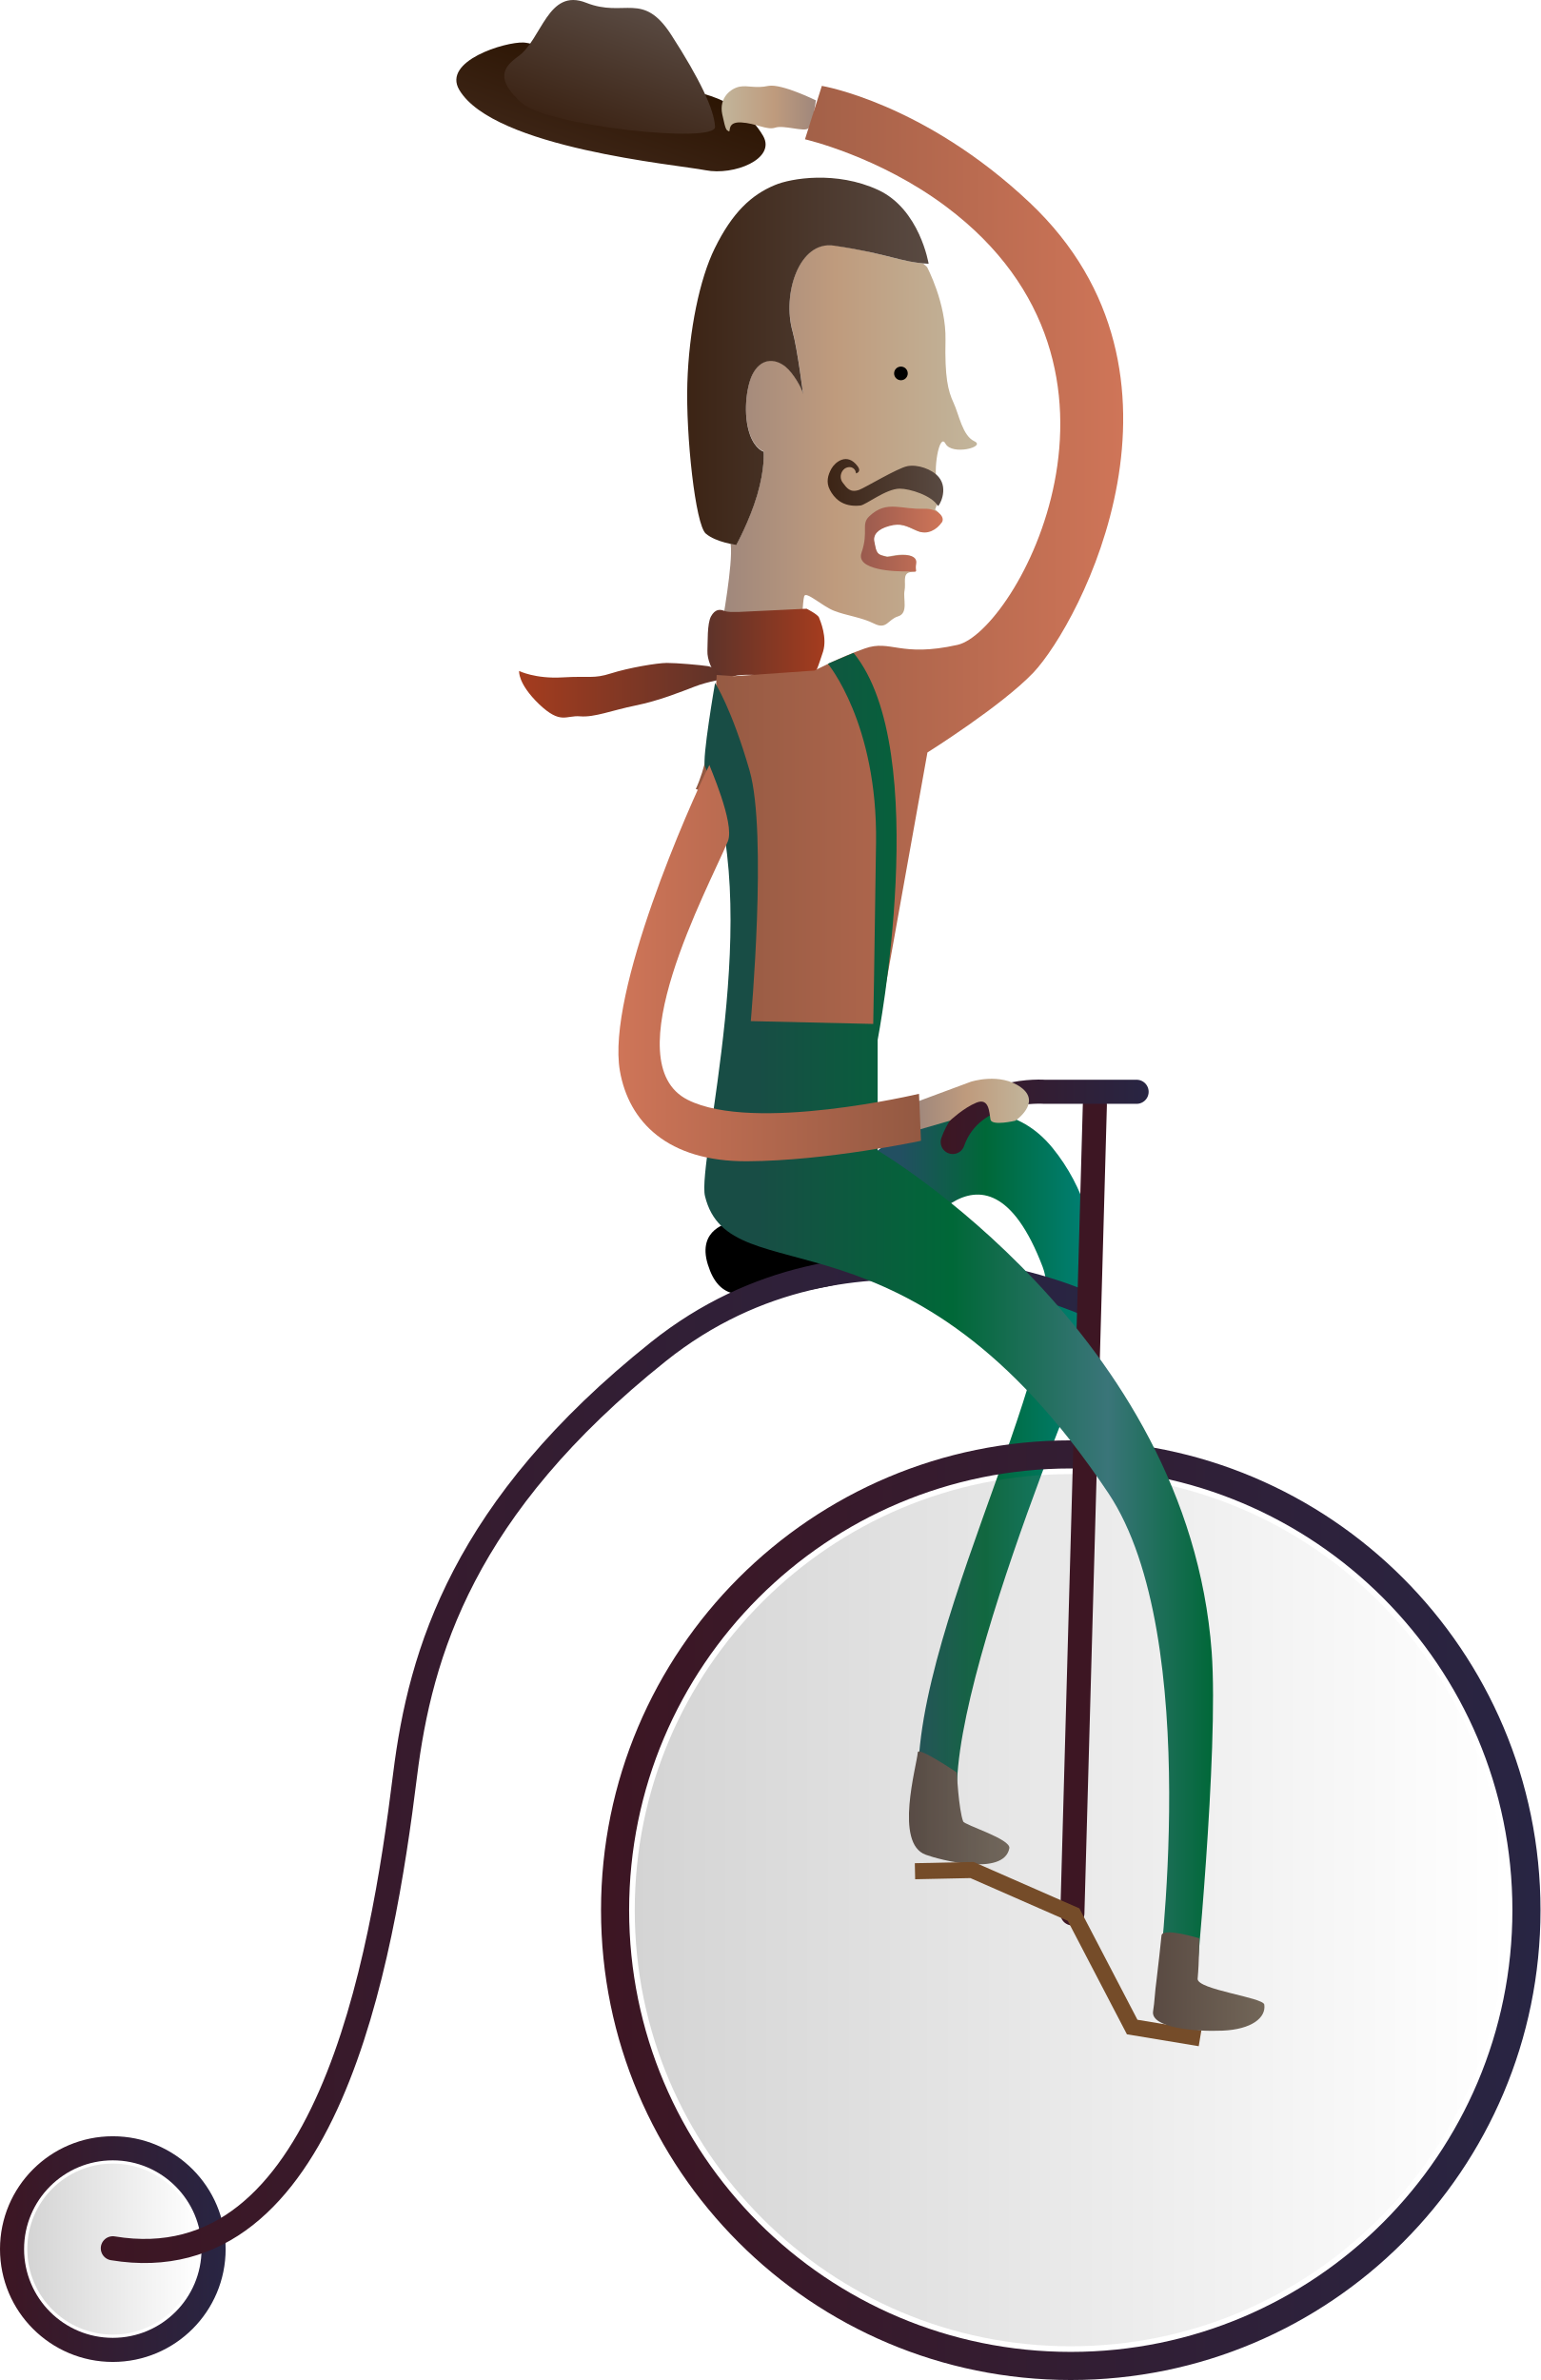
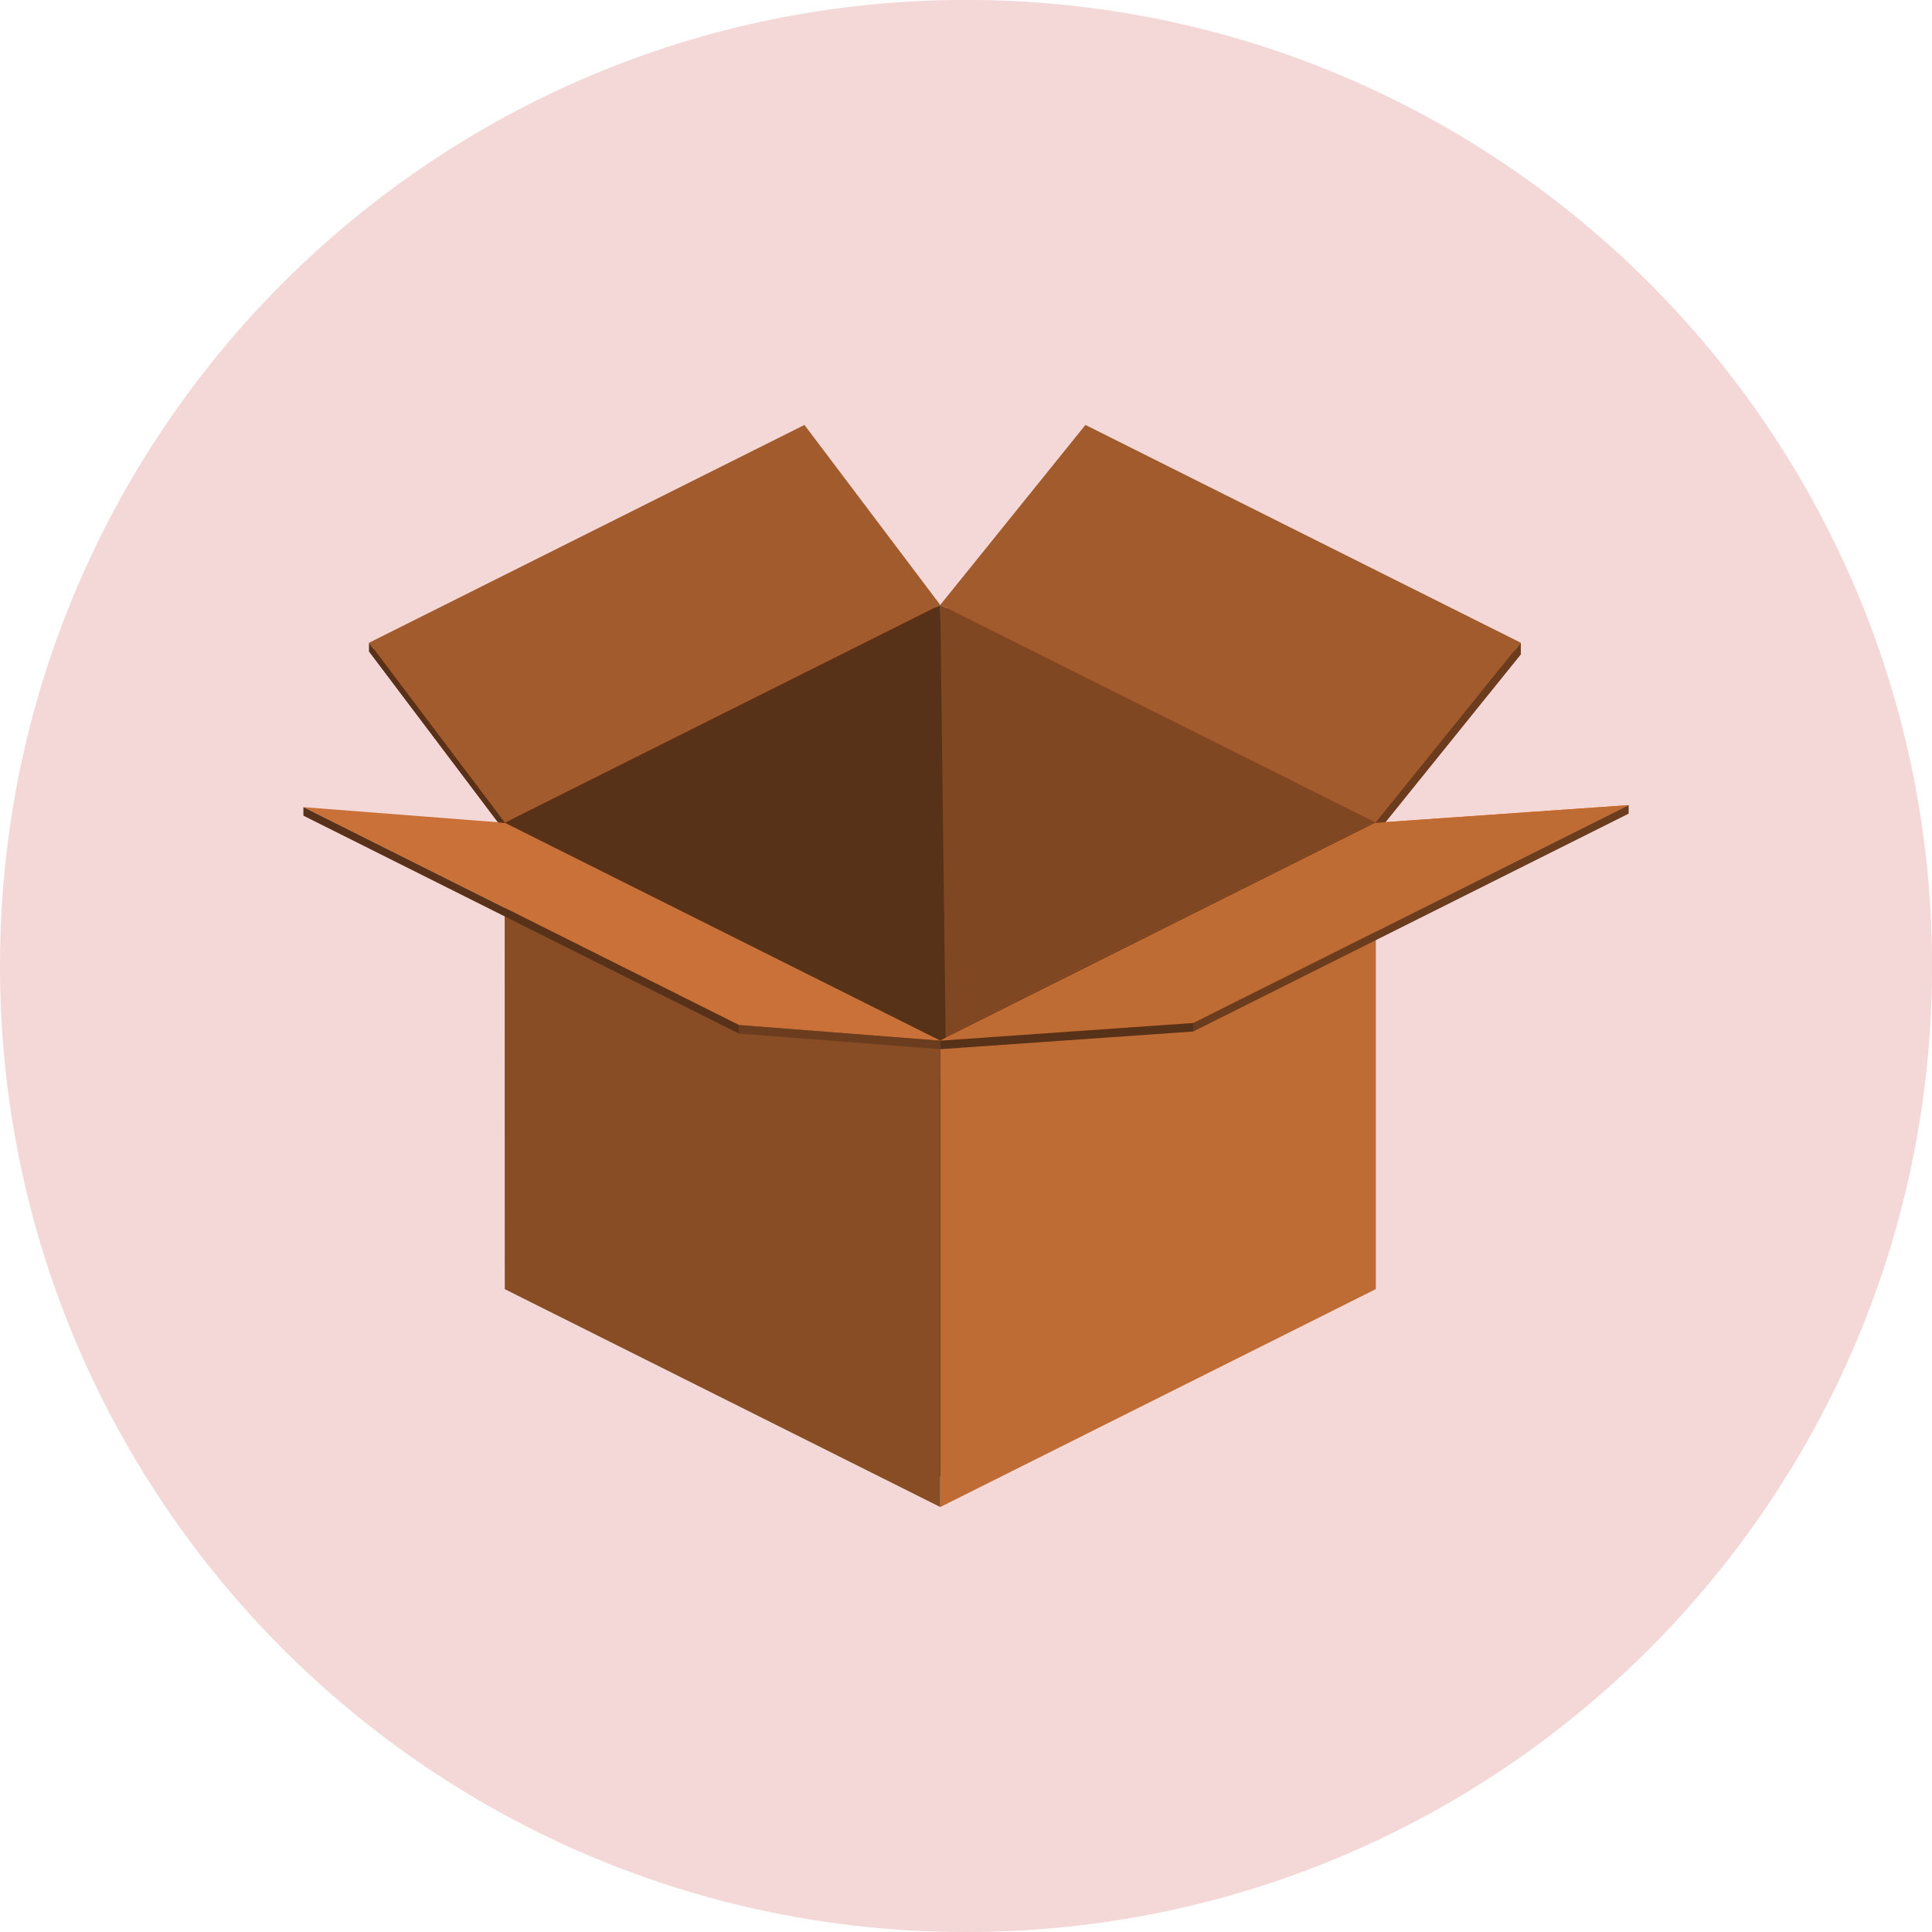
- <svg xmlns="http://www.w3.org/2000/svg" enable-background="new 0 0 595.3 841.9" version="1.1" viewBox="0 0 383.7 592.687" xml:space="preserve" id="svg12586">
-   <defs id="defs12590" />
-   <style type="text/css" id="style12405">
- 	.st0{fill:url(#ah);}
- 	.st1{fill:url(#am);}
- 	.st2{fill:url(#an);}
- 	.st3{fill:none;stroke:url(#ao);stroke-width:6;stroke-miterlimit:10;}
- 	.st4{opacity:0.17;fill:url(#ap);}
- 	.st5{fill:url(#aq);}
- 	.st6{fill:url(#ar);}
- 	.st7{fill:url(#as);}
- 	.st8{fill:url(#at);}
- 	.st9{fill:url(#x);}
- 	.st10{fill:url(#y);}
- 	.st11{fill:url(#z);}
- 	.st12{fill:url(#aa);}
- 	.st13{fill:none;stroke:url(#ab);stroke-width:7;stroke-miterlimit:10;}
- 	.st14{opacity:0.17;fill:url(#ac);}
- 	.st15{fill:none;stroke:url(#ad);stroke-width:6;stroke-linecap:round;stroke-miterlimit:10;}
- 	.st16{fill:none;stroke:url(#ae);stroke-width:6;stroke-linecap:round;stroke-miterlimit:10;}
- 	.st17{fill:none;stroke:url(#af);stroke-width:6;stroke-linecap:round;stroke-miterlimit:10;}
- 	.st18{fill:url(#ag);}
- 	.st19{fill:url(#ai);}
- 	.st20{fill:url(#aj);}
- 	.st21{fill:none;stroke:#754C29;stroke-width:4;stroke-miterlimit:10;}
- 	.st22{fill:url(#ak);}
- 	.st23{fill:url(#al);}
- </style>
-   <linearGradient id="ah" x1="248.93" x2="273.02" y1="125.38" y2="125.38" gradientTransform="matrix(-0.3342,0.9425,0.9425,0.3342,121.28,-259.9625)" gradientUnits="userSpaceOnUse">
-     <stop stop-color="#2C1503" offset="0" id="stop12407" />
-     <stop stop-color="#3C2415" offset="1" id="stop12409" />
-   </linearGradient>
-   <path class="st0" d="m 168.7,22.188 c 0,0 15.1,0.7 21.4,11.7 3.2,5.7 -7.3,9.9 -14.4,8.5 -7.1,-1.4 -52.7,-5.5 -61.3,-20 -4.3,-7.2 11.4,-12 16,-11.8 4.6,0.2 38.3,11.6 38.3,11.6 z" id="path12412" style="fill:url(#ah)" />
-   <linearGradient id="am" x1="234.22" x2="266.84" y1="124.03" y2="124.03" gradientTransform="matrix(-0.3342,0.9425,0.9425,0.3342,121.28,-259.9625)" gradientUnits="userSpaceOnUse">
-     <stop stop-color="#594A42" offset="0" id="stop12414" />
-     <stop stop-color="#3C2415" offset="1" id="stop12416" />
-   </linearGradient>
-   <path class="st1" d="m 129,14.088 c 6,-4.2 7.4,-17.2 17,-13.4 9.6,3.8 14.1,-3 21.2,8 7.1,11 10.7,18.6 10.9,22.9 0.2,4.3 -41.7,-0.2 -48.1,-5.9 -6.5,-5.8 -4.9,-8.8 -1,-11.6 z" id="path12419" style="fill:url(#am)" />
-   <linearGradient id="an" x1="264.25" x2="327.83" y1="217.81" y2="217.81" gradientTransform="matrix(-1,0,0,1,507.64,-109.3125)" gradientUnits="userSpaceOnUse">
-     <stop stop-color="#C2B59B" offset="0" id="stop12421" />
-     <stop stop-color="#BF9B7D" offset=".556" id="stop12423" />
-     <stop stop-color="#9F877C" offset="1" id="stop12425" />
-   </linearGradient>
-   <path class="st2" d="m 182,135.588 v -0.2 c 0.9,0.2 1.4,0.2 1.4,0.2 0,0 3.3,-6 5.2,-12.4 2,-6.8 1.6,-10.8 1.6,-10.8 0,0 -2.1,-0.6 -3.4,-4.2 -1.8,-5 -0.9,-12 0.6,-15 2,-4 5.4,-4.2 8.2,-2 2.1,1.7 4.2,5.6 4.4,6.8 0.2,1.2 -1.4,-11.4 -2.6,-15.6 -2.6,-9.2 1.6,-22.7 10.4,-21.3 13.1,2.1 15.9,3.9 22.1,4.5 l 1,0.9 c 0,0 4.8,9 4.6,18.2 -0.2,9.2 0.6,12.6 2,15.6 1.4,3 2.2,8.2 5.2,9.6 3,1.4 -5.6,3.6 -7.2,0.6 -1.6,-3 -3.2,7.2 -2,9.8 1.2,2.6 -0.6,6.6 -0.6,6.6 0,0 2.2,1.4 1.2,3 -1,1.6 -3.4,3.4 -6,2.2 -2.6,-1.2 -4,-2 -6.8,-1.2 -2.8,0.8 -4,2.2 -3.6,4 0.4,1.8 0.4,3 2,3.4 1.6,0.4 0.8,0.4 3.2,0 2.4,-0.4 5.4,-0.2 5,2 -0.4,2.2 0.8,1.8 -1.2,2.2 -2,0.4 -1,2.6 -1.4,4.6 -0.4,2 1,5.6 -1.6,6.4 -2.6,0.8 -2.8,3.4 -6,1.8 -3.2,-1.6 -7,-2 -10,-3.2 -3,-1.2 -7,-5 -7.4,-3.6 -0.4,1.4 -0.6,7.4 -0.6,7.4 l -19.8,-0.6 c -0.1,0.2 2.7,-14.9 2.1,-19.7 z" id="path12428" style="fill:url(#an)" />
-   <linearGradient id="ao" x1="451.46" x2="507.59" y1="669.37" y2="669.37" gradientTransform="matrix(-1,0,0,1,507.64,-109.3125)" gradientUnits="userSpaceOnUse">
-     <stop stop-color="#282543" offset="0" id="stop12430" />
-     <stop stop-color="#3D1623" offset="1" id="stop12432" />
-   </linearGradient>
-   <circle class="st3" cx="28.1" cy="560.088" r="25.1" id="circle12435" style="fill:none;stroke:url(#ao);stroke-width:6;stroke-miterlimit:10" />
-   <linearGradient id="ap" x1="458.27" x2="500.78" y1="669.37" y2="669.37" gradientTransform="matrix(-1,0,0,1,507.64,-109.3125)" gradientUnits="userSpaceOnUse">
-     <stop stop-color="#fff" offset="0" id="stop12437" />
-     <stop offset="1" id="stop12439" />
-   </linearGradient>
-   <circle class="st4" cx="28.1" cy="560.088" r="21.3" id="circle12442" style="opacity:0.17;fill:url(#ap)" />
-   <linearGradient id="aq" x1="272.88" x2="301.58" y1="229.52" y2="229.52" gradientTransform="matrix(-1,0,0,1,507.64,-109.3125)" gradientUnits="userSpaceOnUse">
-     <stop stop-color="#594A42" offset="0" id="stop12444" />
-     <stop stop-color="#3C2415" offset="1" id="stop12446" />
-   </linearGradient>
-   <path class="st5" d="m 213.2,117.888 c 0,0 1.5,-0.3 0.4,-1.8 -2.6,-3.5 -5.6,-1 -6.5,0.6 -0.9,1.6 -1.4,3.4 -0.4,5.3 1,1.9 3,4.4 7.6,3.9 1.3,-0.1 6.4,-4.2 9.8,-4.2 2.5,0 8,1.7 9.5,4.3 0.2,0.3 2.8,-4.1 0.2,-7.2 -1.7,-2 -5.3,-3.2 -7.8,-2.7 -2.5,0.5 -10.6,5.4 -12,5.9 -2.3,0.8 -3.1,-0.5 -4.1,-1.8 -1.3,-1.7 0.1,-4.3 2.2,-3.8 1.1,0.4 1.1,1.5 1.1,1.5 z" id="path12449" style="fill:url(#aq)" />
-   <linearGradient id="ar" x1="276.31" x2="336.5" y1="199.21" y2="199.21" gradientTransform="matrix(-1,0,0,1,507.64,-109.3125)" gradientUnits="userSpaceOnUse">
-     <stop stop-color="#594A42" offset="0" id="stop12451" />
-     <stop stop-color="#3C2415" offset="1" id="stop12453" />
-   </linearGradient>
-   <path class="st6" d="m 231.3,65.688 c 0,0 -2.2,-13.6 -12.6,-18.4 -10.4,-4.8 -21.7,-2.9 -25.7,-1.2 -5.8,2.4 -10.6,6.8 -15,15.8 -3.7,7.5 -6.4,20.4 -6.8,33.5 -0.4,13 2,35.3 4.6,37.5 2.6,2.2 7.6,2.8 7.6,2.8 0,0 3.3,-6 5.2,-12.4 2,-6.8 1.6,-10.8 1.6,-10.8 0,0 -2.1,-0.6 -3.4,-4.2 -1.8,-5 -0.9,-12 0.6,-15 2,-4 5.4,-4.2 8.2,-2 2.1,1.7 4.2,5.6 4.4,6.8 0.2,1.2 -1.4,-11.4 -2.6,-15.6 -2.6,-9.2 1.6,-22.7 10.4,-21.3 14.1,2.1 16.3,4.1 23.5,4.5 z" id="path12456" style="fill:url(#ar)" />
-   <linearGradient id="as" x1="302.3" x2="331.52" y1="269.59" y2="269.59" gradientTransform="matrix(-1,0,0,1,507.64,-109.3125)" gradientUnits="userSpaceOnUse">
-     <stop stop-color="#A53C1E" offset="0" id="stop12458" />
-     <stop stop-color="#5D332A" offset="1" id="stop12460" />
-   </linearGradient>
-   <path class="st7" d="m 200.9,151.588 c 0,0 2.8,1.4 3.1,2.2 0.3,0.8 2.1,4.9 1,8.5 -1.2,3.5 -1.7,5.7 -3.2,6.5 -1.5,0.8 -15,-1.6 -19,-0.4 -4,1.2 -3.2,0.7 -4.3,-0.3 -1.1,-0.9 -2.4,-3.9 -2.3,-6 0.1,-2.1 -0.1,-6.8 0.9,-8.6 1,-1.8 2.2,-1.8 3.2,-1.4 1,0.4 2,0.3 3.8,0.3 1.7,-0.1 16.8,-0.8 16.8,-0.8 z" id="path12463" style="fill:url(#as)" />
-   <linearGradient id="at" x1="378.35" x2="326.8" y1="281.11" y2="281.11" gradientTransform="matrix(-1,0,0,1,507.64,-109.3125)" gradientUnits="userSpaceOnUse">
-     <stop stop-color="#A53C1E" offset="0" id="stop12465" />
-     <stop stop-color="#5D332A" offset="1" id="stop12467" />
-   </linearGradient>
-   <path class="st8" d="m 129.3,167.088 c 0,0 4,2 10.8,1.6 6.8,-0.4 7.7,0.4 12.1,-1 4.4,-1.4 11.5,-2.6 13.9,-2.6 2.5,0 8.2,0.5 10.2,0.8 2,0.3 4.6,3.1 4.6,3.1 0,0 -4.6,0.7 -7.9,2 -3.4,1.3 -8.8,3.5 -14.7,4.7 -5.9,1.2 -10.2,3 -13.8,2.7 -3.6,-0.3 -4.8,2.1 -10.2,-3 -5.4,-5.2 -5,-8.3 -5,-8.3 z" id="path12470" style="fill:url(#at)" />
-   <linearGradient id="x" x1="327.83" x2="304.43" y1="136.36" y2="136.36" gradientTransform="matrix(-1,0,0,1,507.64,-109.3125)" gradientUnits="userSpaceOnUse">
-     <stop stop-color="#C2B59B" offset="0" id="stop12472" />
-     <stop stop-color="#BF9B7D" offset=".556" id="stop12474" />
-     <stop stop-color="#9F877C" offset="1" id="stop12476" />
-   </linearGradient>
-   <path class="st9" d="m 203.2,24.988 c 0,0 -8.5,-4.2 -11.8,-3.6 -3.3,0.7 -5.1,-0.2 -7.2,0.2 -2.1,0.4 -5.2,2.7 -4.3,6.9 0.9,4.2 1,3.8 1.6,4.2 0.6,0.4 -0.6,-2.4 3.1,-2.2 3.7,0.2 6.4,2 8.5,1.3 2.1,-0.7 7.2,1.1 8.2,0.2 1.2,-0.8 1.9,-7 1.9,-7 z" id="path12479" style="fill:url(#x)" />
-   <linearGradient id="y" x1="234.19" x2="289.06" y1="475.5" y2="475.5" gradientTransform="matrix(-1,0,0,1,507.64,-109.3125)" gradientUnits="userSpaceOnUse">
-     <stop stop-color="#00827A" offset="0" id="stop12481" />
-     <stop stop-color="#006838" offset=".512" id="stop12483" />
-     <stop stop-color="#224F61" offset=".895" id="stop12485" />
-   </linearGradient>
-   <path class="st10" d="m 218.6,286.488 c 0,0 26.8,-21 43.5,-0.7 16.6,20.3 10.2,46.7 10.2,48.1 0,1.4 -42.5,99.9 -32.4,120.7 1.1,2.3 -9.6,0.2 -10.2,-2.3 -8.3,-36.8 38.3,-115.1 30,-136.8 -14.8,-38.8 -34.2,-2.8 -34.2,-2.8 z" id="path12488" style="fill:url(#y)" />
-   <linearGradient id="z" x1="227.9" x2="334.36" y1="248.28" y2="248.28" gradientTransform="matrix(-1,0,0,1,507.64,-109.3125)" gradientUnits="userSpaceOnUse">
-     <stop stop-color="#CF7558" offset="0" id="stop12490" />
-     <stop stop-color="#935942" offset="1" id="stop12492" />
-   </linearGradient>
-   <path class="st11" d="m 182.6,199.588 -9.3,-3.1 c 4.6,-9.7 5.2,-28.4 5.2,-28.4 l 4.3,0.3 20.1,-1.4 c 0,0 6,-3.2 12.5,-5.5 6.5,-2.3 8.8,2.3 23.1,-0.9 14.3,-3.2 51.1,-68.7 -2.8,-109.1 -16.8,-12.6 -35.2,-16.8 -35.2,-16.8 l 4.2,-13.3 c 0,0 25.4,4.2 51.8,29.1 45.3,42.8 12.5,104.7 0.9,117 -7.9,8.3 -26.4,19.9 -26.4,19.9 l -12.4,69.2 c 0,0 -38.5,-1.3 -37.9,-2.5 4.3,-8.9 2.9,-38.9 1.9,-54.5 z" id="path12495" style="fill:url(#z)" />
-   <circle cx="224.4" cy="92.988" r="1.7" id="circle12497" />
-   <path d="m 217.9,317.688 -36.1,-13.2 c 0,0 -8.3,1.4 -5.5,10.4 2.8,9 8.3,7.6 15.3,7.6 6.9,0 26.3,-4.8 26.3,-4.8 z" id="path12499" />
-   <linearGradient id="aa" x1="281.24" x2="256.22" y1="559.52" y2="559.52" gradientTransform="matrix(-1,0,0,1,507.64,-109.3125)" gradientUnits="userSpaceOnUse">
-     <stop stop-color="#594A42" offset="0" id="stop12501" />
-     <stop stop-color="#726658" offset="1" id="stop12503" />
-   </linearGradient>
-   <path class="st12" d="m 238.3,441.387 c 0,0 -9.6,-6.5 -9.7,-5 -0.3,3.5 -5.9,22.7 2,25.5 3.2,1.2 19.4,5.5 20.8,-1.6 0.5,-2.3 -11.2,-5.8 -11.5,-6.7 -1.1,-2.9 -1.6,-12.2 -1.6,-12.2 z" id="path12506" style="fill:url(#aa)" />
-   <linearGradient id="ab" x1="123.94" x2="357.93" y1="585.01" y2="585.01" gradientTransform="matrix(-1,0,0,1,507.64,-109.3125)" gradientUnits="userSpaceOnUse">
-     <stop stop-color="#282543" offset="0" id="stop12508" />
-     <stop stop-color="#3D1623" offset="1" id="stop12510" />
-   </linearGradient>
-   <circle class="st13" cx="266.7" cy="475.688" r="113.5" id="circle12513" style="fill:none;stroke:url(#ab);stroke-width:7;stroke-miterlimit:10" />
-   <linearGradient id="ac" x1="132.37" x2="349.5" y1="585.01" y2="585.01" gradientTransform="matrix(-1,0,0,1,507.64,-109.3125)" gradientUnits="userSpaceOnUse">
-     <stop stop-color="#fff" offset="0" id="stop12515" />
-     <stop offset="1" id="stop12517" />
-   </linearGradient>
-   <circle class="st14" cx="266.7" cy="475.688" r="108.6" id="circle12520" style="opacity:0.17;fill:url(#ac)" />
-   <linearGradient id="ad" x1="233.82" x2="482.53" y1="547.42" y2="547.42" gradientTransform="matrix(-1,0,0,1,507.64,-109.3125)" gradientUnits="userSpaceOnUse">
-     <stop stop-color="#282543" offset="0" id="stop12522" />
-     <stop stop-color="#3D1623" offset="1" id="stop12524" />
-   </linearGradient>
-   <path class="st15" d="m 270.8,324.788 c 0,0 -58.2,-27 -106.8,11.8 -48.6,38.8 -59.3,74.9 -63.1,105.4 -5.8,46.9 -19.6,126.7 -72.8,117.9" id="path12527" style="fill:none;stroke:url(#ad);stroke-width:6;stroke-linecap:round;stroke-miterlimit:10" />
-   <linearGradient id="ae" x1="231.97" x2="243.52" y1="485.1" y2="485.1" gradientTransform="matrix(-1,0,0,1,632.04,0)" gradientUnits="userSpaceOnUse">
-     <stop stop-color="#282543" offset="0" id="stop12529" />
-     <stop stop-color="#3D1623" offset="1" id="stop12531" />
-   </linearGradient>
-   <line class="st16" x1="267.1" x2="272.7" y1="476.487" y2="275.188" id="line12534" style="fill:none;stroke:url(#ae);stroke-width:6;stroke-linecap:round;stroke-miterlimit:10" />
-   <linearGradient id="af" x1="221.57" x2="273.34" y1="387.41" y2="387.41" gradientTransform="matrix(-1,0,0,1,507.64,-109.3125)" gradientUnits="userSpaceOnUse">
-     <stop stop-color="#282543" offset="0" id="stop12536" />
-     <stop stop-color="#3D1623" offset="1" id="stop12538" />
-   </linearGradient>
-   <path class="st17" d="m 283.1,271.887 h -22.9 c 0,0 -18,-1.4 -22.9,12.5" id="path12541" style="fill:none;stroke:url(#af);stroke-width:6;stroke-linecap:round;stroke-miterlimit:10" />
-   <linearGradient id="ag" x1="205.49" x2="332.23" y1="439.04" y2="439.04" gradientTransform="matrix(-1,0,0,1,507.64,-109.3125)" gradientUnits="userSpaceOnUse">
-     <stop stop-color="#006838" offset="0" id="stop12543" />
-     <stop stop-color="#3A7579" offset=".207" id="stop12545" />
-     <stop stop-color="#006838" offset=".512" id="stop12547" />
-     <stop stop-color="#184D45" offset=".895" id="stop12549" />
-   </linearGradient>
-   <path class="st18" d="m 218.6,286.488 v -27.5 c 0,0 13.9,-72.1 -6,-96.4 0,0 -5.2,2.2 -6.4,2.7 0,0 12.4,14.8 12,44.6 -0.4,29.8 -0.7,45.1 -0.7,45.1 l -30.5,-0.7 c 0,0 4.2,-46.8 -0.3,-62.4 -4.5,-15.6 -8.6,-21.8 -8.6,-21.8 0,0 -3.3,19.1 -2.5,20.8 15.3,34.4 -2.1,98.5 0,107 6.2,25.4 50.6,-0.9 100.5,74 23.9,35.9 12.3,122 12.3,122 l 9.2,3.1 c 0,0 6,-60.8 4.2,-85.6 -5.9,-79.5 -83.2,-124.9 -83.2,-124.9 z" id="path12552" style="fill:url(#ag)" />
-   <linearGradient id="ai" x1="251.35" x2="279.35" y1="384.45" y2="384.45" gradientTransform="matrix(-1,0,0,1,507.64,-109.3125)" gradientUnits="userSpaceOnUse">
-     <stop stop-color="#C2B59B" offset="0" id="stop12554" />
-     <stop stop-color="#BF9B7D" offset=".556" id="stop12556" />
-     <stop stop-color="#9F877C" offset="1" id="stop12558" />
-   </linearGradient>
-   <path class="st19" d="m 228.6,274.288 13.2,-4.9 c 0,0 7.3,-2.4 12.5,1.4 5.2,3.8 -1.4,8.3 -1.4,8.3 0,0 -5.9,1.4 -6.2,-0.3 -0.3,-1.7 -0.3,-5.5 -3.5,-4.2 -3.2,1.3 -6.6,4.5 -6.6,4.5 l -8.3,2.4 z" id="path12561" style="fill:url(#ai)" />
-   <linearGradient id="aj" x1="353.76" x2="278.35" y1="349.08" y2="349.08" gradientTransform="matrix(-1,0,0,1,507.64,-109.3125)" gradientUnits="userSpaceOnUse">
-     <stop stop-color="#CF7558" offset="0" id="stop12563" />
-     <stop stop-color="#935942" offset="1" id="stop12565" />
-   </linearGradient>
-   <path class="st20" d="m 181.3,209.488 c -4.9,11.7 -28.5,55.1 -10,64.4 16.4,8.3 57.6,-1.5 57.6,-1.5 l 0.5,11.7 c 0,0 -23.4,5 -43.3,5.1 -19.9,0.1 -29.5,-9.9 -31.7,-22.5 -3.4,-19.5 17.5,-66.6 22.3,-76.2 -0.2,-0.1 6.4,14.5 4.6,19 z" id="path12568" style="fill:url(#aj)" />
-   <polyline class="st21" points="423.3 616.9 406.4 614.1 391.8 586.1 366.5 575 352.3 575.3" id="polyline12570" style="fill:none;stroke:#754c29;stroke-width:4;stroke-miterlimit:10" transform="translate(-124.4,-109.3125)" />
-   <linearGradient id="ak" x1="220.46" x2="192.65" y1="602.77" y2="602.77" gradientTransform="matrix(-1,0,0,1,507.64,-109.3125)" gradientUnits="userSpaceOnUse">
-     <stop stop-color="#594A42" offset="0" id="stop12572" />
-     <stop stop-color="#726658" offset="1" id="stop12574" />
-   </linearGradient>
-   <path class="st22" d="m 298.7,482.688 c 0,0 -9.1,-2.8 -9.4,-0.7 -0.2,2.1 -0.8,7.5 -1.2,10.8 -0.5,3.6 -0.5,5.7 -0.9,8.1 -0.6,4.1 10.5,5.1 17.3,4.8 7.2,-0.3 10.9,-3.2 10.4,-6.5 -0.3,-1.8 -16.7,-3.7 -16.6,-6.4 0.4,-4.3 0.4,-10.1 0.4,-10.1 z" id="path12577" style="fill:url(#ak)" />
-   <linearGradient id="al" x1="272.88" x2="293.22" y1="243.61" y2="243.61" gradientTransform="matrix(-1,0,0,1,507.64,-109.3125)" gradientUnits="userSpaceOnUse">
-     <stop stop-color="#CF7558" offset="0" id="stop12579" />
-     <stop stop-color="#995A4E" offset="1" id="stop12581" />
-   </linearGradient>
-   <path class="st23" d="m 214.6,137.588 c 1.8,-5.3 -0.2,-7 1.9,-9 2.3,-2.2 4.3,-2.5 6.5,-2.4 2.2,0.1 4,0.6 7.2,0.5 3.2,-0.1 5.3,2 4.4,3.4 l -0.1,0.1 c -1.1,1.6 -3.5,3.2 -6,2 -2.7,-1.2 -4.1,-2 -7,-1.2 -2.9,0.8 -4.1,2.2 -3.7,4 0.4,1.8 0.4,3 2,3.4 1.6,0.4 0.8,0.4 3.3,0 2.5,-0.4 5.5,-0.2 5.1,2 -0.3,1.7 0.3,1.8 -0.3,2 -0.9,0 -1.6,-0.1 -1.6,-0.1 -3.4,0.1 -13.3,-0.3 -11.7,-4.7 z" id="path12584" style="fill:url(#al)" />
+ <svg xmlns="http://www.w3.org/2000/svg" width="1em" height="1em" version="1.1" viewBox="0 0 359.83 359.83">
+   <g transform="translate(-718.25 774.62)">
+     <circle cx="898.17" cy="-594.71" r="179.92" fill="#f4d7d7" />
+     <path d="m974.47-619.26-81.102-40.577 27.042-33.53 81.102 40.577z" fill="#800000" />
+     <path d="m812.27-619.79 81.102-40.577-25.298-33.53-81.102 40.577z" fill="#800000" />
+     <path d="m974.47-534.53v-86.843l-81.102-40.577v88.714z" fill="#7f4823" />
+     <path d="m893.37-499.64 81.102-40.577-81.102-40.577-81.102 40.577z" fill="#2b1100" />
+     <path d="m812.36-536.11 82.104-38.071-1.09-87.767-81.102 40.577z" fill="#573118" />
+     <path d="m893.37-493.94 81.102-40.577v-86.86l-81.102 40.577z" fill="#be6c34" />
+     <path d="m893.37-493.94v-86.86l-81.102-40.577v86.86z" fill="#884d25" />
+     <path d="m974.47-621.37-81.102-40.577 27.042-33.53 81.102 40.577z" fill="#a15b2c" />
+     <path d="m812.27-621.37 81.102-40.577-25.298-33.53-81.102 40.577z" fill="#a15b2c" />
+     <path d="m893.37-580.8-37.51-2.914-81.102-40.577 37.51 2.914z" fill="#c97138" />
+     <path d="m893.37-580.8 81.102-40.577 47.106-3.292-81.102 40.577z" fill="#f60" />
+     <path d="m893.37-580.8 81.102-40.577 47.106-3.292-81.102 40.577z" fill="#be6c34" />
+     <path d="m893.37-580.8v1.587l47.106-3.292v-1.587z" fill="#573118" fill-rule="evenodd" />
+     <path d="m940.48-584.09 81.102-40.577v1.587l-81.102 40.577z" fill="#6b3d1e" fill-rule="evenodd" />
+     <path d="m774.76-624.29v1.587l81.102 40.577v-1.587z" fill="#573118" fill-rule="evenodd" />
+     <path d="m855.86-583.71v1.587l37.51 2.914-6.1e-4 -1.587z" fill="#6b3d1e" fill-rule="evenodd" />
+     <path d="m812.27-621.37-1.272-0.099-24.025-31.843v-1.587z" fill="#573118" fill-rule="evenodd" />
+     <path d="m1001.5-654.9v2.117l-25.233 31.287-1.809 0.126z" fill="#6b3d1e" fill-rule="evenodd" />
+   </g>
</svg>
